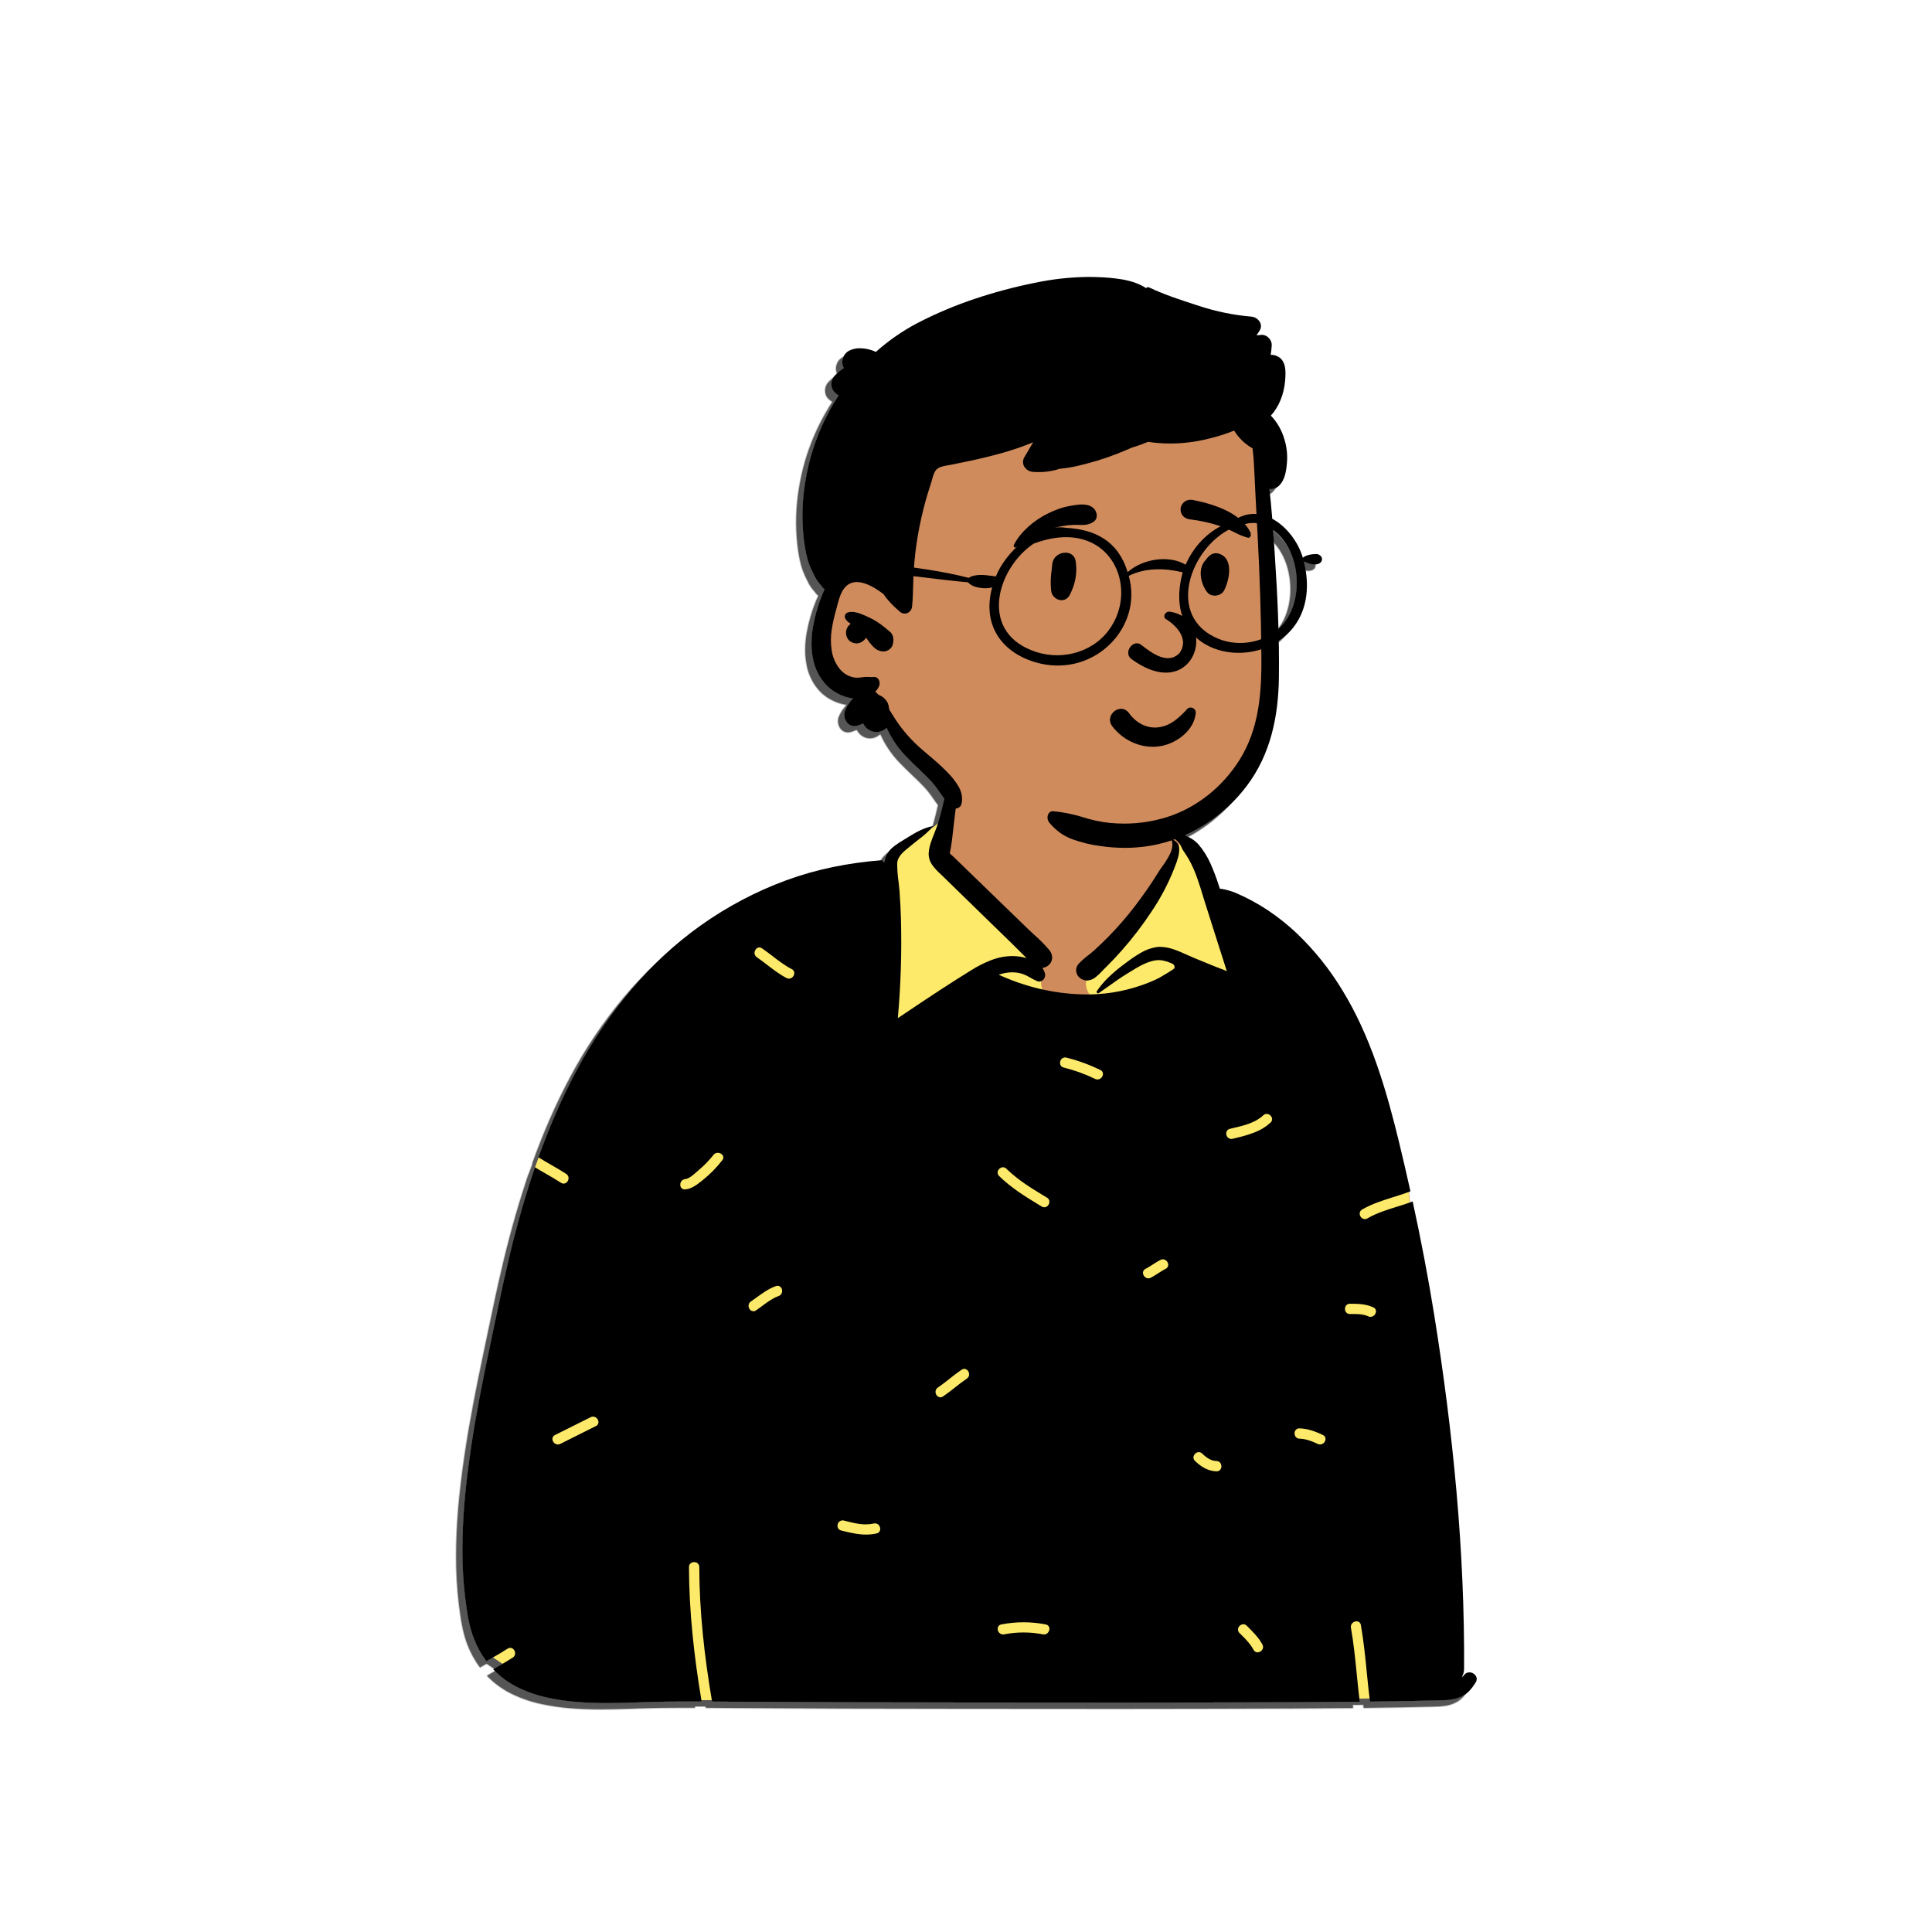
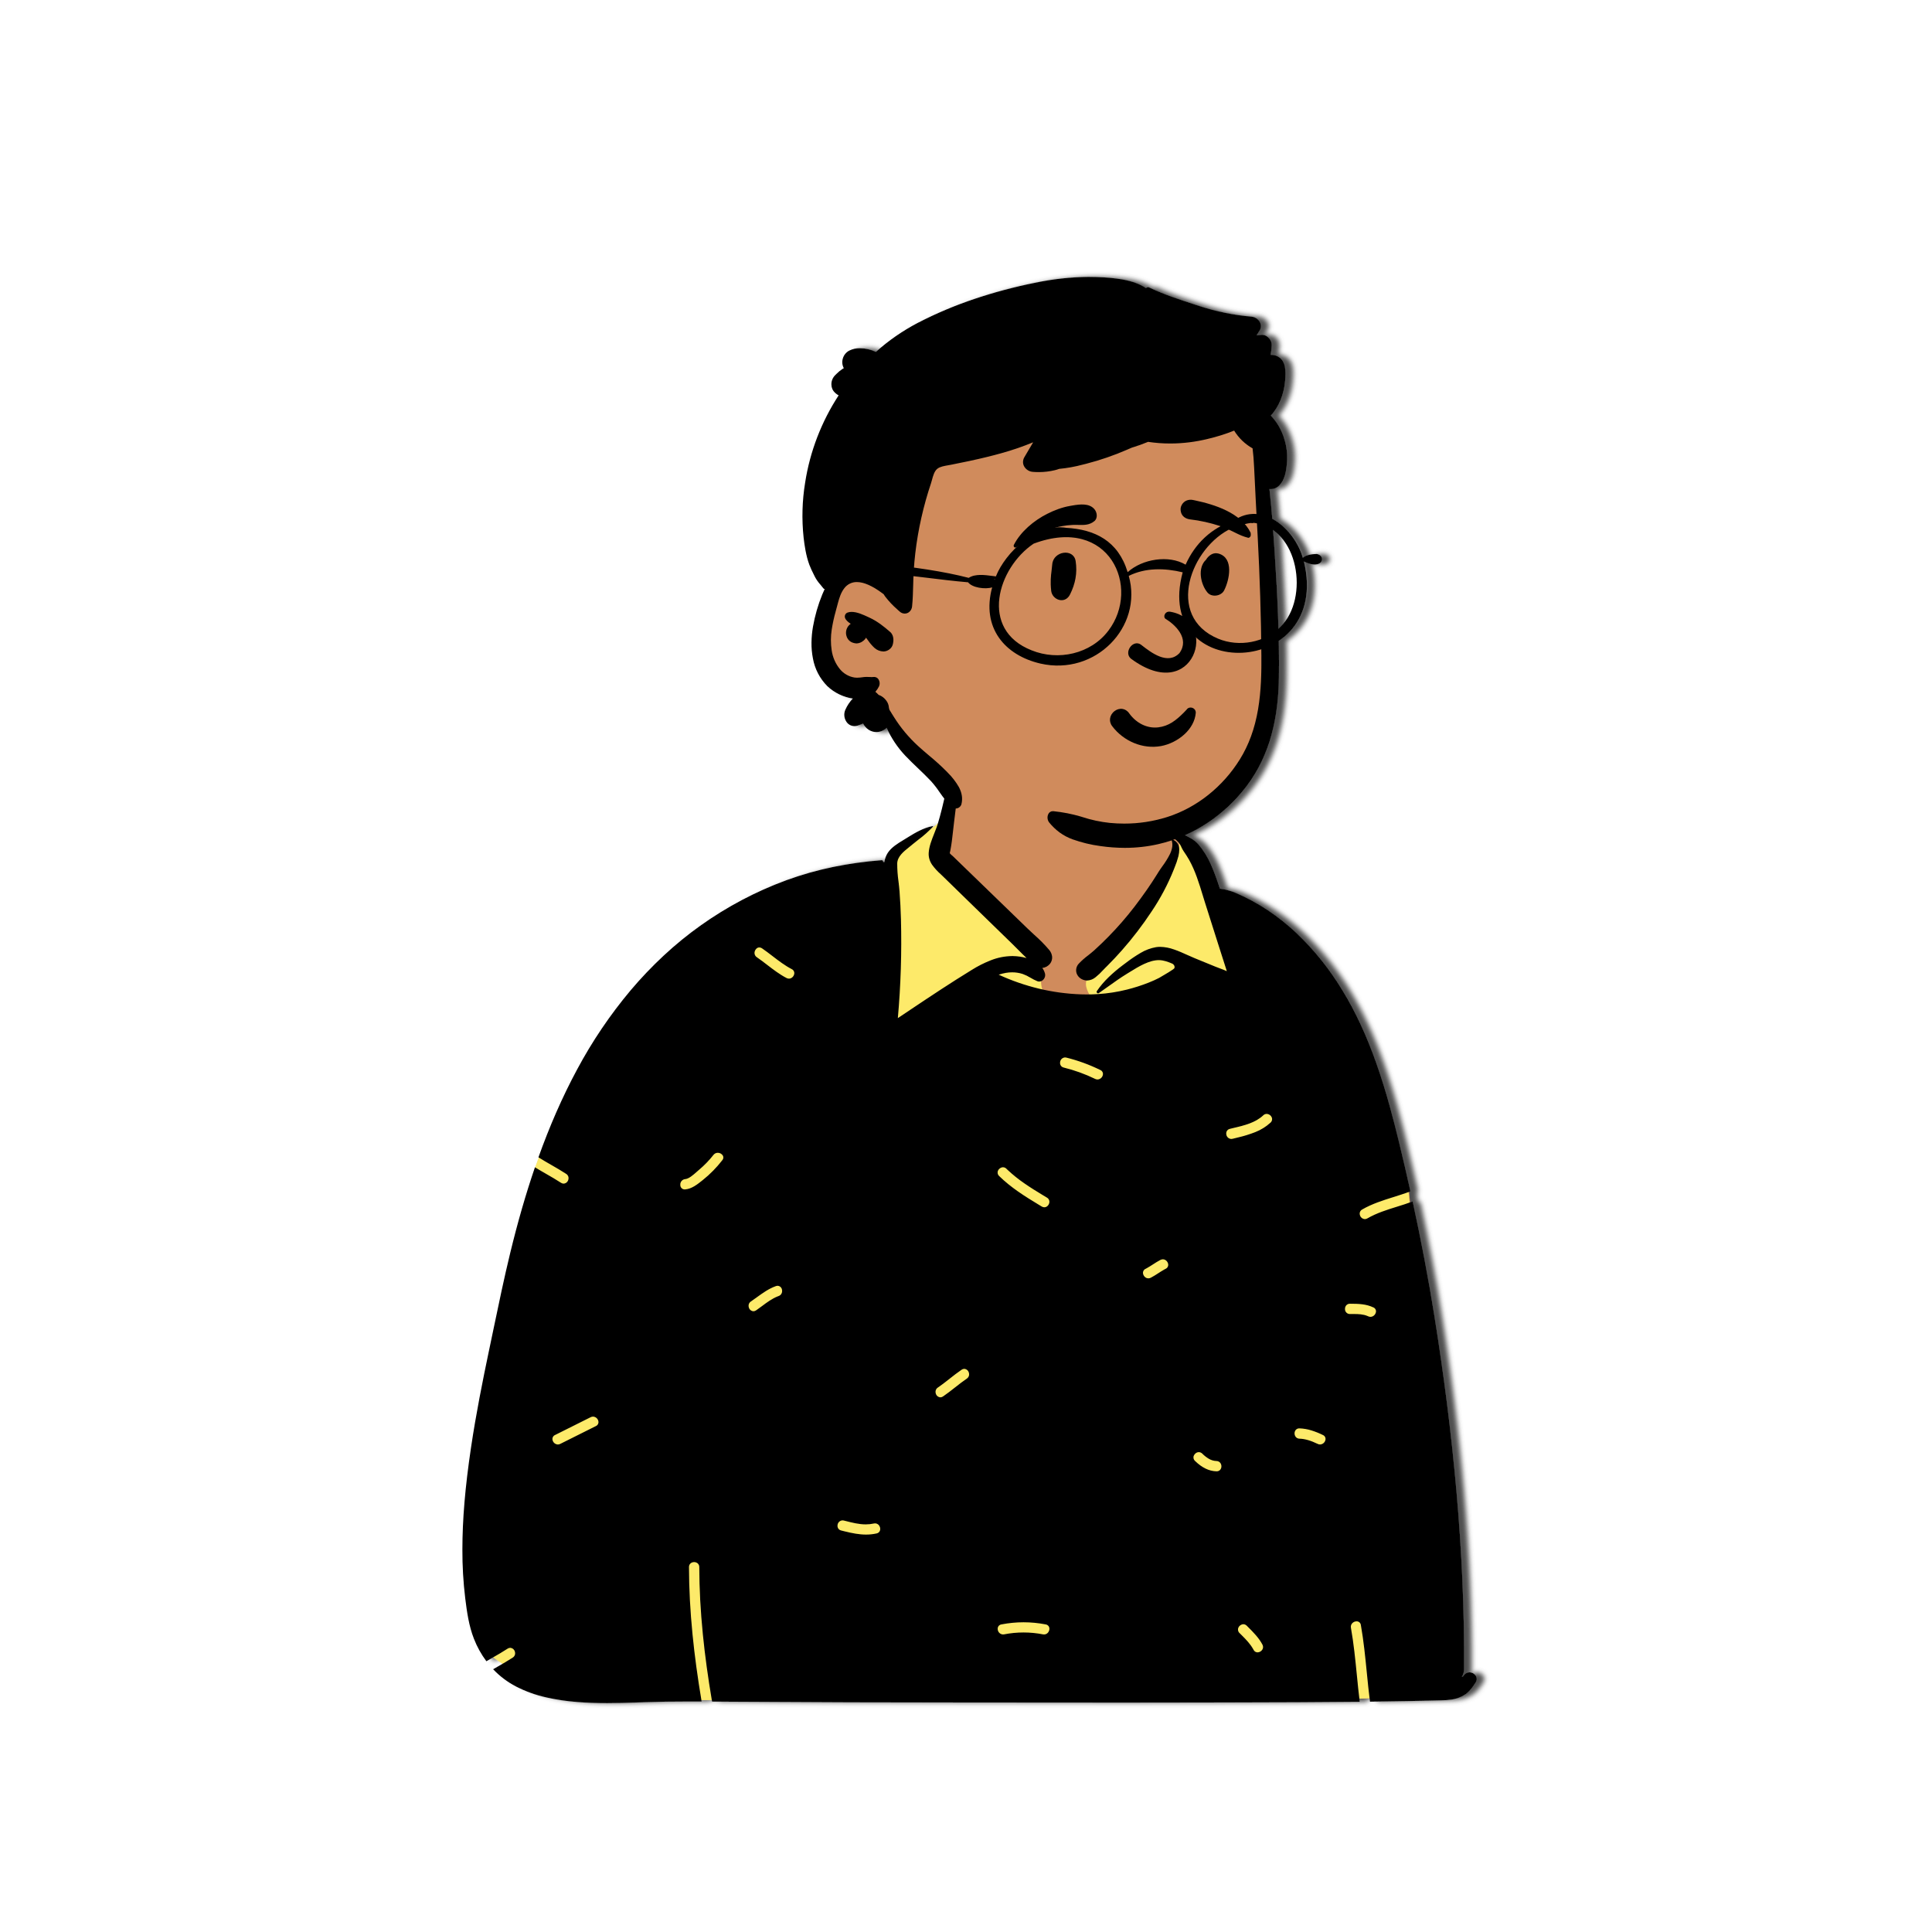
<svg xmlns="http://www.w3.org/2000/svg" viewBox="-350 -150 1500 1500" style="width: 390px; height: 390px; justify-content: center; align-self: center; transform: scale(1, 1);">
  <defs>
    <filter id="shadow2">
-       <feDropShadow dx="5" dy="-5" stdDeviation="0" flood-color="#555" />
-       <feDropShadow dx="-5" dy="-5" stdDeviation="0" flood-color="#555" />
-       <feDropShadow dx="5" dy="5" stdDeviation="0" flood-color="#555" />
-       <feDropShadow dx="-5" dy="5" stdDeviation="0" flood-color="#555" />
+       <feDropShadow flood-color="#505050" dx="6" dy="-6" />
+       <feDropShadow flood-color="#505050" dx="-6" dy="-6" />
+       <feDropShadow flood-color="#505050" dx="6" dy="6" />
+       <feDropShadow flood-color="#505050" dx="-6" dy="6" />
+       <feDropShadow flood-color="#505050" dx="0" dy="6" />
+       <feDropShadow flood-color="#505050" dx="0" dy="-6" />
+       <feDropShadow flood-color="#505050" dx="-6" dy="0" />
+       <feDropShadow flood-color="#505050" dx="6" dy="0" />
    </filter>
  </defs>
  <g transform="rotate(360 402.7609 579.1545)" style="filter:url(#shadow2);">
    <g id="body_Polo_and_Sweater" data-name="body/Polo and Sweater" transform="translate(0 459)">
      <path id="_Skin" data-name="✋ Skin" d="M83.452,762.934c61.232,1.714,119.074,3.6,180.188,0,97.8-6.049,384.795,4.855,447.879,0,4.761-.366,21.133,4.855,21.474,0,2.773-33.807,4.571-375.844-3.668-399.379S680.419,226.887,628.6,174.133c-14.449-14.252-36.437-19.773-48.583-36.242-10.473-17.96-9.659-28.5-20-37.949-4.488-4.1-15.072-5.763-22.937-11.454-7.908-7.859-.421-25.159-3.667-36.1C526.722,25.058,502.075,7.527,475.136,3.4c-37.442-8.959-76.97-.488-94.9,28.922-6.676,10.948-3.123,24.254-11.334,41.8.586,13.257-14.891,16.46-24.142,21.713L326.384,114.4c-56.6,31.846-123.183,49.043-172.776,91.829C111.444,249,69.506,298.435,50.8,356.305c-3.873,15.769-5.137,32.067-6.742,48.18-4.582,47.088-17.341,92.791-28.321,138.658C3.215,600.932-8.456,662.278,8.418,720.614,13.283,732.961,72.377,762.357,83.452,762.934Z" transform="translate(13.323 -54)" fill="#d08b5b" />
      <path id="Path" d="M368.966,0l4.782.512V37.329l62.531,65.048,11.428,13.063q-10.218,36.437,20.579,36.437c30.8,0,6.988-8.949,12.779-21.061l.244-.5q6.3-12.439,43.1-52.764l28.143-47.043v-8.59l.953.39a22.79,22.79,0,0,1,6.508,3.659c10.342,9.449,9.529,19.99,20,37.949,12.146,16.47,34.134,21.991,48.583,36.243,51.819,52.754,92.487,165.888,100.726,189.422s6.441,365.572,3.668,399.379c-.341,4.855-16.714-.366-21.474,0-63.085,4.855-350.083-6.049-447.879,0-61.114,3.6-118.956,1.714-180.188,0-11.075-.577-70.169-29.974-75.034-42.321-16.874-58.336-5.2-119.681,7.317-177.47l1.085-4.511c10.541-43.6,22.395-87.1,27-131.832l.232-2.315c1.6-16.113,2.869-32.411,6.742-48.18,18.708-57.87,60.646-107.308,102.81-150.081C202.7,89.9,268.454,72.619,324.683,41.377l1.7-.951,18.372-18.567.562-.313c9.3-5.072,24.154-8.408,23.58-21.4L368.966,0Z" transform="translate(13 19.992)" fill="#fdea6b" />
      <path id="_Ink" data-name="🖍 Ink" d="M112.257,731.246c-8.37,0-15.8-.268-22.707-.821a166.2,166.2,0,0,1-24.691-3.658,97.6,97.6,0,0,1-23.408-8.5,67.813,67.813,0,0,1-17.586-13.291c1.195-.7,2.414-1.4,3.594-2.073l.065-.037c3.84-2.2,7.81-4.484,11.581-6.951a3.966,3.966,0,0,0,1.658-2.115,4.136,4.136,0,0,0-.007-2.437,3.988,3.988,0,0,0-3.62-3.02,3.76,3.76,0,0,0-2.069.666c-3.756,2.458-7.71,4.728-11.533,6.923-1.609.924-3.271,1.878-4.9,2.834A74.179,74.179,0,0,1,8.92,681.215c-3.852-9.883-5.382-20.512-6.73-31.441A304.558,304.558,0,0,1,0,612.056c0-23.3,2.123-48.431,6.681-79.1,3.912-26.368,9.191-52.588,13.838-74.759l.711-3.381c1-4.766,2.013-9.615,2.99-14.3l.019-.089c4.016-19.272,8.168-39.2,12.891-58.646,5.873-24.183,12.156-45.942,19.208-66.52,2.857,1.766,5.819,3.466,8.684,5.11,3.818,2.19,7.767,4.456,11.516,6.909a3.756,3.756,0,0,0,2.068.666,3.991,3.991,0,0,0,3.623-3.022,4.132,4.132,0,0,0,.007-2.436,3.916,3.916,0,0,0-1.659-2.115c-3.757-2.459-7.712-4.731-11.537-6.929l-.005,0c-3.3-1.9-6.716-3.859-9.988-5.932,4.3-12,8.909-23.656,13.713-34.635,5.084-11.618,10.558-22.89,16.271-33.5a358.411,358.411,0,0,1,41.641-61.574,310.423,310.423,0,0,1,25.6-26.864,283.329,283.329,0,0,1,60.846-43.215,281.051,281.051,0,0,1,34.289-15.278,256.758,256.758,0,0,1,36.538-10.357,303.759,303.759,0,0,1,37.61-5.242c.029,0,.058,0,.086,0a.924.924,0,0,1,.684.292,1.3,1.3,0,0,1,.332.945l-.01.115,1,.161a17.558,17.558,0,0,1,2.579-7.17c2.816-4.334,7.85-7.383,12.291-10.072.789-.478,1.534-.929,2.268-1.387l1.185-.738c5.884-3.647,12.21-7.317,19.146-8.612a.308.308,0,0,1,.052,0,.24.24,0,0,1,.222.135.249.249,0,0,1-.045.269,82.45,82.45,0,0,1-11.4,10.178c-1.436,1.13-2.919,2.3-4.342,3.475l-1.229,1.025c-.525.432-1.062.861-1.631,1.316-4.219,3.37-9,7.19-9.146,12.566a98.751,98.751,0,0,0,1,14.051v.01c.3,2.555.619,5.2.808,7.75.537,7.236.9,14.446,1.089,21.429a668.278,668.278,0,0,1-2.409,76.861l10.039-6.721c15.9-10.645,31.486-21,47.3-30.68a88.4,88.4,0,0,1,15.005-7.562,46.22,46.22,0,0,1,16.389-3.214c.257,0,.514,0,.765.008a41.507,41.507,0,0,1,10.441,1.53c-2.177-2.062-4.329-4.228-6.41-6.323-1.542-1.552-3.137-3.157-4.72-4.7l-.089-.087c-5.963-5.807-12.129-11.811-18.24-17.753l-17.618-17.16L373.33,89.6c-.621-.606-1.265-1.218-1.888-1.809l-.021-.02a45.57,45.57,0,0,1-6.726-7.371,16.171,16.171,0,0,1-2.09-4.334,14.047,14.047,0,0,1-.554-5.1c.352-5.011,2.362-10.041,4.305-14.905.648-1.623,1.317-3.3,1.9-4.925.311-.879.609-1.781.91-2.759,2.306-7.664,4.153-15.591,5.939-23.257,1.854-7.957,3.771-16.186,6.2-24.114A1.307,1.307,0,0,1,382.578,0a1.516,1.516,0,0,1,1.494,1.376,131.186,131.186,0,0,1,.151,22.947c-.547,7.784-1.53,15.455-2.481,22.873-.292,2.3-.548,4.648-.8,6.924-.54,4.958-1.1,10.081-2.055,14.955-.168.709-.34,1.48-.51,2.291a7.549,7.549,0,0,0,1.691,1.7c.3.244.575.474.78.674l2.822,2.745,5.657,5.477c6.018,5.827,12.137,11.755,18.055,17.488l.1.1q7.526,7.291,15.052,14.581l16.249,15.75c1.67,1.618,3.432,3.239,5.137,4.806a115.8,115.8,0,0,1,11.654,11.785,9.821,9.821,0,0,1,2.293,5.3,7.863,7.863,0,0,1-1.653,5.476,8.917,8.917,0,0,1-5.96,3.25,13.768,13.768,0,0,1,2.08,4.342,4.985,4.985,0,0,1-.946,4.3,4.516,4.516,0,0,1-3.548,1.918,3.954,3.954,0,0,1-1.435-.275,38.828,38.828,0,0,1-5.263-2.658,33.14,33.14,0,0,0-6.138-2.962,26.439,26.439,0,0,0-8.193-1.271,28.291,28.291,0,0,0-4.677.391,38.855,38.855,0,0,0-5.749,1.442,169.3,169.3,0,0,0,31.094,10.8,163.9,163.9,0,0,0,32.646,4.46c1.573.053,3.156.08,4.7.08,2.948,0,5.894-.1,8.756-.288a125.743,125.743,0,0,0,22.33-3.47,136.1,136.1,0,0,0,17.022-5.471,86.789,86.789,0,0,0,8.01-3.619l.228-.135c.087-.054.4-.235.868-.508l.034-.02c2.617-1.519,10.579-6.141,10.74-6.927a2.669,2.669,0,0,0-.165-2.055,3.53,3.53,0,0,0-1.334-1.362c-3.277-1.4-6.787-2.77-10.5-2.795h-.1c-7.607,0-15.848,5.088-22.47,9.176-.718.443-1.393.86-2.058,1.265-5.069,3.086-9.948,6.574-14.667,9.948l-.019.014c-2.418,1.729-4.918,3.516-7.415,5.229a.939.939,0,0,1-.54.17,1.225,1.225,0,0,1-1.031-.662,1,1,0,0,1,.031-1.05,69.98,69.98,0,0,1,9.131-10.764,112.629,112.629,0,0,1,10.765-9.169l3.009-2.255a106.861,106.861,0,0,1,11.024-7.442,35.356,35.356,0,0,1,12.132-4.539,21.687,21.687,0,0,1,3.147-.225,33.556,33.556,0,0,1,10.714,2.019c3.546,1.2,7.023,2.771,10.387,4.291l.01,0c1.971.89,3.832,1.732,5.662,2.48l16.1,6.59c1.11.452,2.282.889,3.415,1.31l.005,0c1.813.675,3.689,1.372,5.46,2.188l-6.747-21.109c-3.011-9.432-6.562-20.571-10.062-31.68l-.646-2.07c-.4-1.3-.806-2.627-1.2-3.912l-.013-.042c-2.865-9.4-5.827-19.128-10.674-27.726-1.177-2.1-2.528-4.113-3.834-6.064l-.1-.145-.389-.582a22.624,22.624,0,0,1-1.557-2.866,14.96,14.96,0,0,0-2.523-4.055c-3.266-3.46-8.065-6.1-14.671-8.059a1.026,1.026,0,0,1-.8-1.1,1.236,1.236,0,0,1,1.1-1.108,24.944,24.944,0,0,1,2.6-.136,30.12,30.12,0,0,1,12.879,3.115l2.035.971.545.257c4.492,2.121,8.735,4.125,12.038,7.9a61.446,61.446,0,0,1,9.362,14.906,163.33,163.33,0,0,1,6.289,16.539l1,3a1.449,1.449,0,0,1,.428-.049,34.526,34.526,0,0,1,6.289,1.35,40.007,40.007,0,0,1,5.382,1.829,153.284,153.284,0,0,1,25.216,13.611,170.811,170.811,0,0,1,22.22,17.716,214.848,214.848,0,0,1,35.756,44.684c10.125,16.581,18.785,35.293,26.475,57.2,7.614,21.692,13.295,43.854,17.393,60.737,2.966,12.218,5.918,24.944,8.775,37.825-4.347,1.673-8.862,3.091-13.228,4.462-8.17,2.566-16.614,5.218-24.238,9.632a3.637,3.637,0,0,0-1.794,4.277,4.194,4.194,0,0,0,3.838,3.2,3.958,3.958,0,0,0,1.993-.569c7.187-4.161,15.166-6.643,22.883-9.044,4.052-1.26,8.24-2.563,12.273-4.1,6.6,30.374,12.232,60.059,16.748,88.232,3.725,23.211,7.035,46.177,9.839,68.261,2.957,23.29,5.452,46.388,7.415,68.654,2.057,23.332,3.6,46.509,4.578,68.886,1.022,23.332,1.469,46.532,1.327,68.958a13.164,13.164,0,0,1-1.72,6.25,3.463,3.463,0,0,0,1.451-1.158,5.083,5.083,0,0,1,4.381-2.488,5.989,5.989,0,0,1,5.143,2.975,4.657,4.657,0,0,1-.294,4.913l-.542.843a36.777,36.777,0,0,1-4.347,5.7,20.96,20.96,0,0,1-5.93,4.3,26.6,26.6,0,0,1-7.664,2.358,60.894,60.894,0,0,1-8.046.632c-16.763.442-34.918.779-55.5,1.032-.963-7.51-1.721-15.172-2.454-22.582v-.006c-1.2-12.126-2.441-24.664-4.612-36.879a3.245,3.245,0,0,0-3.346-2.89,4.686,4.686,0,0,0-3.5,1.637,4,4,0,0,0-.865,3.381c2.171,12.217,3.413,24.759,4.615,36.888v.006c.668,6.739,1.358,13.708,2.2,20.542-31.541.339-63.613.412-94.63.483-7.446.017-15.885.036-24.072.059-19.087.056-39.2.082-63.3.082-19.992,0-40.3-.018-59.942-.036h-.152c-12.244-.011-24.9-.023-37.356-.03l-22.964-.007c-62.153,0-124.631-.205-185.7-.61l-14.721-.1c-3.165-18.656-5.5-35.665-7.126-52-1.842-18.445-2.754-35.591-2.79-52.418a3.692,3.692,0,0,0-1.257-2.9,4.217,4.217,0,0,0-2.754-.967,4.16,4.16,0,0,0-2.943,1.148,3.732,3.732,0,0,0-1.046,2.716c.035,16.815.938,33.95,2.761,52.385,1.616,16.351,3.925,33.356,7.057,51.988-3.266-.014-6.281-.022-9.219-.022-13.5,0-24.545.169-34.743.531l-7.459.266C127.745,731.016,119.973,731.246,112.257,731.246Zm494.078-61.224a4.36,4.36,0,0,0-3.871,2.717,3.642,3.642,0,0,0,.88,4.117l1.928,1.92c3.294,3.286,6.434,6.561,8.641,10.495l.327.6a3.455,3.455,0,0,0,3.124,2,4.521,4.521,0,0,0,3.724-2.157,3.82,3.82,0,0,0,.059-3.881c-2.793-5.3-7.143-9.639-11.351-13.839L609,671.2A3.741,3.741,0,0,0,606.335,670.022Zm-170.658-1.513a90.672,90.672,0,0,0-17.192,1.661,3.482,3.482,0,0,0-2.313,1.418,3.583,3.583,0,0,0-.552,2.377,4.28,4.28,0,0,0,4.139,4,4.566,4.566,0,0,0,.854-.083,78.8,78.8,0,0,1,30.128,0,4.559,4.559,0,0,0,.852.083,3.918,3.918,0,0,0,2.894-1.255,4.711,4.711,0,0,0,1.249-2.75,3.576,3.576,0,0,0-.552-2.374,3.487,3.487,0,0,0-2.314-1.417A90.672,90.672,0,0,0,435.677,668.509ZM295.12,589.391a4.023,4.023,0,0,0-3.862,3.7,3.937,3.937,0,0,0,.493,2.522,3.678,3.678,0,0,0,2.321,1.628l2.459.617c6.225,1.538,11.469,2.563,16.831,2.563a37.484,37.484,0,0,0,8.18-.875,3.576,3.576,0,0,0,2.319-1.521,3.783,3.783,0,0,0,.525-2.45,4.64,4.64,0,0,0-1.225-2.657,3.767,3.767,0,0,0-2.779-1.2,4.409,4.409,0,0,0-.77.07l-.2.04a28.729,28.729,0,0,1-6.27.668c-5.289,0-10.334-1.286-15.674-2.648l-1.272-.324a4.392,4.392,0,0,0-1.077-.139Zm276.655-52.973a4.05,4.05,0,0,0-2.358.793,4.546,4.546,0,0,0-1.556,1.951,3.581,3.581,0,0,0,.924,4.061c5.43,5.28,10.877,7.924,16.653,8.084l.137,0a3.555,3.555,0,0,0,2.737-1.146,4.07,4.07,0,0,0,.983-2.573,4.374,4.374,0,0,0-.852-2.814,3.73,3.73,0,0,0-2.779-1.458l-.227-.012a12.5,12.5,0,0,1-6.009-1.8,25.563,25.563,0,0,1-4.986-3.939A3.8,3.8,0,0,0,571.775,536.418ZM101.448,508.832h0a4.159,4.159,0,0,0-1.868.462L71.932,523.118a3.371,3.371,0,0,0-1.924,3.959,4.406,4.406,0,0,0,4.092,3.411,4.159,4.159,0,0,0,1.87-.462L103.617,516.2a3.37,3.37,0,0,0,1.925-3.957,4.407,4.407,0,0,0-4.093-3.412Zm548.364,9.131a3.546,3.546,0,0,0-2.772,1.185,4.1,4.1,0,0,0-.951,2.641,4.329,4.329,0,0,0,.944,2.818,3.787,3.787,0,0,0,2.917,1.357c4.1.114,8.714,1.443,14.108,4.061a4.193,4.193,0,0,0,1.84.442,4.438,4.438,0,0,0,4.146-3.452,3.322,3.322,0,0,0-1.948-3.9,60.4,60.4,0,0,0-8.815-3.536,35.225,35.225,0,0,0-9.331-1.617Zm-260.148-46.23h0a3.69,3.69,0,0,0-2.085.7c-3.185,2.164-6.255,4.581-9.224,6.918-2.47,1.944-5.024,3.955-7.63,5.809l-1.578,1.1a4.019,4.019,0,0,0-1.636,2.167,4.243,4.243,0,0,0,.035,2.472,3.948,3.948,0,0,0,3.554,2.965,3.693,3.693,0,0,0,2.085-.7c3.179-2.16,6.246-4.575,9.212-6.91l.005,0c2.967-2.335,6.034-4.75,9.214-6.91a4.017,4.017,0,0,0,1.636-2.167,4.243,4.243,0,0,0-.035-2.472,3.948,3.948,0,0,0-3.553-2.966Zm302.631-42.551c3.3,0,7.111.121,10.477,1.568l.454.2a4.228,4.228,0,0,0,1.81.421,4.162,4.162,0,0,0,2.729-1.066,4.61,4.61,0,0,0,1.468-2.429,3.27,3.27,0,0,0-1.969-3.833c-5.6-2.635-11.288-2.847-18.147-2.851a3.685,3.685,0,0,0-2.9,1.25,4.206,4.206,0,0,0-.966,2.75,3.776,3.776,0,0,0,3.864,4l.976,0,.607,0h.034C691.245,429.185,691.773,429.182,692.295,429.182ZM244.758,407.26a4.076,4.076,0,0,0-1.376.255c-5.545,1.992-10.054,5.249-14.828,8.7l-.007,0c-1.478,1.068-3.007,2.171-4.551,3.22a4.019,4.019,0,0,0-1.637,2.167,4.242,4.242,0,0,0,.035,2.471,3.949,3.949,0,0,0,3.555,2.966,3.694,3.694,0,0,0,2.085-.7c1.588-1.079,3.172-2.261,4.7-3.405,3.773-2.818,7.675-5.731,12.1-7.461l.672-.252a3.993,3.993,0,0,0,2.286-1.975,4.479,4.479,0,0,0,.374-2.754A3.6,3.6,0,0,0,244.758,407.26ZM543.843,386.7a4.122,4.122,0,0,0-1.9.482c-2,1.027-3.909,2.262-5.759,3.455-1.516.978-3.081,1.988-4.683,2.879l-1.079.578a3.42,3.42,0,0,0-1.9,4.019,4.6,4.6,0,0,0,1.437,2.352,3.926,3.926,0,0,0,2.608,1.019,4.124,4.124,0,0,0,1.9-.482c1.994-1.027,3.9-2.26,5.752-3.453,1.517-.979,3.084-1.991,4.689-2.883l1.079-.577a3.421,3.421,0,0,0,1.9-4.021,4.6,4.6,0,0,0-1.437-2.352A3.925,3.925,0,0,0,543.843,386.7ZM419.711,315.229a4.373,4.373,0,0,0-3.9,2.737,3.6,3.6,0,0,0,.913,4.076c9.2,9,19.946,15.764,31.069,22.465l2,1.2a3.9,3.9,0,0,0,2.016.6,3.613,3.613,0,0,0,2.393-.937,4.59,4.59,0,0,0,1.385-2.212,3.9,3.9,0,0,0-.053-2.358,3.8,3.8,0,0,0-1.7-2l-2.93-1.762c-4.689-2.828-9.679-5.9-14.4-9.176A110.173,110.173,0,0,1,423.2,317.18l-.824-.795A3.783,3.783,0,0,0,419.711,315.229ZM198.289,304h0a4.182,4.182,0,0,0-3.266,1.536l-.111.139a78.975,78.975,0,0,1-11.066,11.451l-.752.645c-.371.316-.809.7-1.232,1.08-2.535,2.253-6.008,5.337-8.84,5.579a4.2,4.2,0,0,0-3.832,4.537,3.382,3.382,0,0,0,3.433,3.48c.13,0,.264-.006.4-.017,5.064-.431,9.434-3.921,13.29-7l.266-.212a90.6,90.6,0,0,0,15.242-15.5,3.133,3.133,0,0,0,.489-3.411,4.545,4.545,0,0,0-4.019-2.3Zm426.153-30.2h0a3.826,3.826,0,0,0-2.533,1l-.132.12c-6.15,5.777-14.6,7.791-22.771,9.738-1.022.243-2.078.495-3.113.751a3.658,3.658,0,0,0-2.32,1.611,3.918,3.918,0,0,0-.5,2.512,4.039,4.039,0,0,0,3.885,3.726,4.426,4.426,0,0,0,1.061-.134l4.074-1.005a97.787,97.787,0,0,0,13.46-4.15,38.187,38.187,0,0,0,11.878-7.393,3.508,3.508,0,0,0,.975-3.993,4.458,4.458,0,0,0-3.965-2.778Zm-156.526-43.83a4.02,4.02,0,0,0-3.859,3.7,3.941,3.941,0,0,0,.492,2.524,3.682,3.682,0,0,0,2.322,1.631,123.523,123.523,0,0,1,24.386,8.814,4.179,4.179,0,0,0,1.852.45,4.426,4.426,0,0,0,4.125-3.434,3.344,3.344,0,0,0-1.938-3.924,133.033,133.033,0,0,0-26.3-9.619,4.4,4.4,0,0,0-1.081-.141ZM230.553,144.562h0a3.343,3.343,0,0,0-2.207.868,4.59,4.59,0,0,0-1.338,2.088,4.255,4.255,0,0,0-.039,2.476,4.031,4.031,0,0,0,1.634,2.176c2.8,1.913,5.521,4.005,8.153,6.028,4.67,3.59,9.5,7.3,14.887,10.1a4.105,4.105,0,0,0,1.9.488,3.907,3.907,0,0,0,2.566-.988,4.613,4.613,0,0,0,1.446-2.295,3.421,3.421,0,0,0-1.717-4.027l-.159-.086c-5.384-2.8-10.214-6.509-14.884-10.1-2.635-2.025-5.357-4.117-8.156-6.029a3.68,3.68,0,0,0-2.087-.7Zm254.512,25.691h0a7.692,7.692,0,0,1-.933-.057,9.265,9.265,0,0,1-4.508-1.791,7.984,7.984,0,0,1-2.669-3.53,7.528,7.528,0,0,1,1.728-7.839,57.174,57.174,0,0,1,7.176-6.342c1.589-1.255,3.23-2.552,4.7-3.889,3.638-3.29,7.322-6.83,10.949-10.52a252.736,252.736,0,0,0,20.431-23.49c6.738-8.835,12.363-16.914,17.2-24.7l1.051-1.709c.863-1.42,1.97-2.986,3.142-4.645a64.389,64.389,0,0,0,6.138-9.912c1.82-3.987,2.228-7.377,1.249-10.363a.488.488,0,0,1,.08-.441.514.514,0,0,1,.408-.224.427.427,0,0,1,.142.025,7.442,7.442,0,0,1,4.437,3.961c.978,2.2,1.026,5.106.145,8.88a66.125,66.125,0,0,1-3.077,9.08l-.089.224-.506,1.286a173.553,173.553,0,0,1-17.139,32.36,272.964,272.964,0,0,1-23.09,30.19c-3.6,4.081-7.4,8.124-11.3,12.017l-1.468,1.453c-.656.645-1.337,1.364-2.059,2.126a46.555,46.555,0,0,1-5.572,5.262A11.012,11.012,0,0,1,485.066,170.253Z" transform="translate(9 -17.978)" />
    </g>
    <g transform="translate(225 0)">
      <g>
        <g>
          <path id="_Skin" data-name="✋ Skin" d="M340.529,155c-2.153-18.915.633-58.451.82-60.853,1.18-15.185-5.935-75.148-19.385-69.623C299.4,6.666,269.351,2.722,241.251.838,182.883-3.076,120.791,5.909,75.72,45.189c-22.289,20.4-43.988,50.068-42.244,80.96C13.226,155.431-15.324,195.6,9.908,229.831c8.577,10.937,22.208,15.01,32.982,23.293,21.672,17.48,35.268,42.566,57.145,59.942,57.96,52.083,156.377,62.963,213.323,3.723,44.035-42.9,36.915-107.09,29.169-161.786C337.321,118.23,344.728,191.9,340.529,155Z" transform="translate(65.001 149)" fill="#d08b5b" />
          <path id="_Ink" data-name="🖍 Ink" d="M250.311,443.271a134.042,134.042,0,0,1-19.031-1.4,105.442,105.442,0,0,1-21.491-5.2,40.754,40.754,0,0,1-10.072-5.32,45.226,45.226,0,0,1-8.2-7.871,6.294,6.294,0,0,1-.675-6.317,3.866,3.866,0,0,1,3.632-2.362,5.178,5.178,0,0,1,.623.039,118.17,118.17,0,0,1,21.024,4.124l1,.317a104.128,104.128,0,0,0,21.541,4.62c3.694.358,7.44.539,11.135.539a110.436,110.436,0,0,0,33.375-5.089,96.9,96.9,0,0,0,16.843-7.179,103.553,103.553,0,0,0,15.255-10.132,108.268,108.268,0,0,0,24.252-27.3c7.019-11.267,11.672-24.011,14.225-38.96,2.453-14.362,2.683-29.15,2.584-41.72-.228-29.893-1.2-61.166-2.89-92.951l-.28-5.159c-.715-13.089-1.64-30.351-2.449-47.81-.269-5.848-.654-10.624-1.211-15.03a39.576,39.576,0,0,1-14.309-13.79,141.029,141.029,0,0,1-20.441,6.43,122.385,122.385,0,0,1-29.191,3.585,115.192,115.192,0,0,1-17.182-1.283c-4.14,1.71-8.423,3.236-12.73,4.536-1.2.53-2.372,1.042-3.5,1.523a212.419,212.419,0,0,1-31.93,10.98l-2.7.673a110.358,110.358,0,0,1-18.2,3.267,26.538,26.538,0,0,1-3.291,1.01,53.5,53.5,0,0,1-12.614,1.5c-1.507,0-3.032-.064-4.535-.189a8.47,8.47,0,0,1-6.809-4.393,6.954,6.954,0,0,1-.8-3.361,7.468,7.468,0,0,1,1.063-3.656c2.223-3.814,4.515-7.7,6.81-11.55a214.565,214.565,0,0,1-24.5,8.419c-7.393,2.082-15.461,4.046-25.391,6.18-2.254.481-4.55.941-6.77,1.387l-.008,0-.008,0c-2.255.453-4.587.921-6.873,1.409-.724.154-1.531.291-2.386.436-3.024.512-6.445,1.092-8.505,2.754-2.272,1.824-3.263,5.465-4.138,8.678-.248.912-.483,1.774-.732,2.532-1.555,4.676-2.889,9.014-4.08,13.26A275.4,275.4,0,0,0,89.65,200.5a259.542,259.542,0,0,0-3.231,27.6c-.243,3.81-.343,7.693-.44,11.448-.138,5.351-.281,10.884-.839,16.292a6.422,6.422,0,0,1-1.929,4.023,5.5,5.5,0,0,1-3.775,1.528,5.9,5.9,0,0,1-3.916-1.571c-.437-.385-.9-.8-1.364-1.213l-.676-.617a68.99,68.99,0,0,1-9.169-9.76c-.47-.646-.931-1.335-1.371-2.05a.328.328,0,0,1-.2-.069l-.734-.553c-7.713-5.742-14.351-8.653-19.73-8.653a11.913,11.913,0,0,0-9.756,4.785c-2.571,3.258-3.86,7.467-4.867,11.156l-1.874,7a121.649,121.649,0,0,0-3.02,13.849,53.032,53.032,0,0,0-.04,16.26,29.684,29.684,0,0,0,6.5,14.7,18.387,18.387,0,0,0,11.279,6.39,14.147,14.147,0,0,0,1.947.126,34.415,34.415,0,0,0,4.475-.394l.027,0q.456-.06.913-.119a15,15,0,0,1,1.871-.106c.661,0,1.33.031,1.976.061h.005c.651.03,1.324.061,1.991.061.562,0,1.064-.022,1.537-.067.153-.015.305-.023.453-.023a3.964,3.964,0,0,1,3.448,1.984,5.721,5.721,0,0,1,.308,5.369,18.167,18.167,0,0,1-2.81,4.15,32.426,32.426,0,0,1,2.471,2.38,12.33,12.33,0,0,1,6.009,4.49,10.188,10.188,0,0,1,2.04,5.56c.127.446.245.923.37,1.5l2.146,3.481c.526.852.988,1.59,1.414,2.258A108.707,108.707,0,0,0,90.14,364.5c2.683,2.443,5.5,4.83,8.219,7.139a183.861,183.861,0,0,1,13.711,12.452l.8.841a52.5,52.5,0,0,1,8.591,11.12c2.445,4.623,3.088,9.006,1.966,13.4a4.689,4.689,0,0,1-4.367,3.27,3.4,3.4,0,0,1-2.043-.66c-4.383-3.253-7.526-7.73-10.565-12.06a76.126,76.126,0,0,0-6.675-8.6c-3.244-3.446-6.722-6.77-10.086-9.984l0,0c-3.272-3.126-6.655-6.359-9.821-9.7A78.044,78.044,0,0,1,65.4,350.085a11.648,11.648,0,0,1-8.016,3.277,10.979,10.979,0,0,1-6.052-1.861,12.382,12.382,0,0,1-4.223-4.766,37.879,37.879,0,0,1-4.271,1.62,8.617,8.617,0,0,1-2.517.393,7.433,7.433,0,0,1-6.3-3.59,9.713,9.713,0,0,1-1.478-4.405,9.444,9.444,0,0,1,.8-4.738,30.273,30.273,0,0,1,5.809-8.68,36.826,36.826,0,0,1-19.821-9.63,40.67,40.67,0,0,1-11.188-21.54,60.016,60.016,0,0,1-1.1-12.283A77.3,77.3,0,0,1,8.19,271.595a121.654,121.654,0,0,1,7.25-25.11c.627-1.532,1.231-2.9,1.849-4.171a1.3,1.3,0,0,1-.99-.48c-.755-1.031-1.576-2.011-2.37-2.958a28.945,28.945,0,0,1-4.17-5.911c-.332-.682-.678-1.378-1.013-2.051a76.048,76.048,0,0,1-3.366-7.419c-2.615-7.059-3.752-14.963-4.45-21.06a158.58,158.58,0,0,1,1.18-42.75,170.791,170.791,0,0,1,9.426-35.324A173.628,173.628,0,0,1,28.118,91.949a11.606,11.606,0,0,1-2.06-1.38l-.319-.278-.518-.468a8.553,8.553,0,0,1-2.716-6.22,9.838,9.838,0,0,1,2.716-7.1l1.093-1.1a28.988,28.988,0,0,1,4.812-3.961c.323-.217.662-.426,1.008-.623a9.567,9.567,0,0,1-.76-7.479,9.927,9.927,0,0,1,5-6.127,17.589,17.589,0,0,1,8.3-1.832,29.707,29.707,0,0,1,12.379,2.823A160.043,160.043,0,0,1,89.509,35.715,310.548,310.548,0,0,1,133.8,17.02a382.367,382.367,0,0,1,46.481-12.4A211.134,211.134,0,0,1,222.145,0c1.919,0,3.842.035,5.715.1l1.229.048a140.719,140.719,0,0,1,19.4,1.822c7.586,1.375,13.556,3.564,18.249,6.693a2.286,2.286,0,0,1,1.6-.688,1.954,1.954,0,0,1,.849.193c11.52,5.5,24.119,9.59,36.3,13.548l2.9.942A177.356,177.356,0,0,0,348.6,30.835a8.341,8.341,0,0,1,3.992,1.438,8.081,8.081,0,0,1,2.732,3.1,6.289,6.289,0,0,1-.441,6.414c-.8,1.227-1.569,2.449-2.279,3.586l1.134-.119h.006c.861-.091,1.752-.185,2.627-.273.18-.018.364-.027.547-.027a7.369,7.369,0,0,1,5.222,2.5A7.73,7.73,0,0,1,364.386,53a74.571,74.571,0,0,1-.83,7.5h.03l.258,0a11.147,11.147,0,0,1,4.363.845c3.408,1.44,5.489,4.14,6.361,8.256.731,3.449.494,7.342.19,11.035-.869,10.526-4.908,20.378-11.082,27.031a42.951,42.951,0,0,1,6.4,8.552,46.562,46.562,0,0,1,4.236,10.179,48.059,48.059,0,0,1,1.96,16.681l-.134,1.673c-.546,6.379-1.641,12.871-5.917,17.147a9.3,9.3,0,0,1-6.693,2.856c-.31,0-.626-.016-.937-.046,1.6,14.077,2.642,28.492,3.57,42.05l.451,6.7c1.244,18.817,2.078,34.286,2.625,48.682.67,17.642.9,33.579.7,48.722a208.31,208.31,0,0,1-1.452,22.5,155.263,155.263,0,0,1-4.208,21.8,124.627,124.627,0,0,1-7.62,20.734,111.491,111.491,0,0,1-11.689,19.3,125.614,125.614,0,0,1-14.016,15.635,123.478,123.478,0,0,1-16.39,13.019,119.108,119.108,0,0,1-18.372,9.994A114.071,114.071,0,0,1,276.23,440.4,116.407,116.407,0,0,1,250.311,443.271ZM63,290.8l-.165,0a10.766,10.766,0,0,1-6.9-2.776,34.718,34.718,0,0,1-5-5.842c-.505-.685-1.027-1.392-1.553-2.072a6.867,6.867,0,0,1-1.67,2.04l-.46.36a8.407,8.407,0,0,1-5.027,2.036c-.092,0-.184,0-.273-.006a9.849,9.849,0,0,1-4.12-1.111,7.465,7.465,0,0,1-3.4-3.97,8.549,8.549,0,0,1,3.056-10.16l-.6-.413a12.088,12.088,0,0,1-3.389-3.245l-.207-.331h.08a3.241,3.241,0,0,1,1.861-4.78,9.719,9.719,0,0,1,3.016-.448c4.238,0,8.953,2.193,12.743,3.954.38.177.772.359,1.152.533,6.036,2.77,11.242,6.957,15.97,11.07,2.147,1.874,3,5.1,2.28,8.63l-.036.178c-.048.242-.1.491-.155.742a6.838,6.838,0,0,1-2.672,3.981A7.7,7.7,0,0,1,63,290.8Z" transform="translate(48 65.001)" />
        </g>
      </g>
      <g transform="translate(159 186)">
        <g>
          <path d="M140.63 0.473L139.193 0.179C137.503 -0.159 135.804 -0.016 134.311 0.591C132.847 1.187 131.572 2.224 130.68 3.721C129.495 5.714 129.337 7.386 129.887 9.595C130.311 11.302 131.242 12.586 132.46 13.514C133.744 14.491 135.37 15.061 137.06 15.259C144.854 16.175 152.53 17.89 159.992 20.323C163.488 21.464 166.788 23.01 170.058 24.613L172.877 26.002C175.477 27.273 178.163 28.499 181.557 29.389C181.824 29.458 182.087 29.524 182.349 29.587C183.29 29.291 183.45 28.933 183.649 28.673L183.73 28.572C183.972 28.268 184.271 27.802 183.988 25.631C176.583 10.271 156.267 3.742 140.63 0.473ZM43.588 4.83L45.465 4.502C51.273 3.497 58.494 2.532 62.603 7.201C64.782 9.677 65.532 14.279 62.603 16.649C58.767 19.754 54.63 19.651 50.218 19.542C48.704 19.504 47.158 19.466 45.581 19.556C40.493 19.848 35.603 20.69 30.702 22.091C19.95 25.164 11.189 30.774 2.006 36.934C0.801 37.742 -0.429 36.201 0.146 35.074C5.447 24.691 15.72 16.162 26.01 10.963C31.502 8.188 37.512 5.886 43.588 4.83ZM29.963 50.146C30.798 39.79 46.57 37.438 48.139 47.686C49.544 56.866 47.89 65.299 43.755 73.564C39.804 81.46 29.874 77.776 29.123 70.586C28.381 63.484 28.907 59.248 29.443 54.933C29.634 53.392 29.827 51.841 29.963 50.146ZM159.205 41.826C155.401 40.715 152.226 42.681 150.027 45.561C149.773 45.893 149.566 46.222 149.38 46.548C142.515 52.856 145.101 65.645 150.501 72.049C153.814 75.976 161.145 74.845 163.413 70.385C167.587 62.172 171.09 45.299 159.205 41.826ZM128.748 119.039C136.872 107.66 125.366 96.957 117.814 92.367C115.836 90.947 117.406 86.243 121.634 86.97C160.031 93.567 140.136 159.708 91.112 123.413C85.275 118.704 92.343 108.334 98.634 112.366C98.953 112.611 99.288 112.869 99.636 113.139C106.704 118.603 119.636 128.601 128.748 119.039ZM93.587 188.926C86.864 186.184 80.866 181.61 76.481 175.766C74.957 173.735 74.561 171.589 74.881 169.627C75.241 167.421 76.546 165.422 78.326 164.08C80.112 162.735 82.345 162.072 84.504 162.41C86.381 162.704 88.248 163.731 89.727 165.862L90.035 166.288C92.642 169.815 96.04 172.708 99.91 174.574C103.641 176.372 107.814 177.211 112.132 176.723C120.356 175.794 126.024 171.346 132.049 165.306C132.796 164.544 133.543 163.757 134.294 162.958C134.768 162.234 135.426 161.768 136.157 161.524C136.968 161.253 137.886 161.268 138.726 161.562C139.537 161.845 140.262 162.381 140.747 163.094C141.209 163.772 141.471 164.61 141.386 165.574C140.835 171.833 137.562 177.419 132.914 181.805C127.752 186.677 120.909 190.047 114.466 191.229C107.368 192.531 100.136 191.598 93.587 188.926Z" transform="translate(53.00005 52.00027)" fill-rule="evenodd" stroke="none" />
        </g>
      </g>
      <g transform="translate(123 338)" />
      <g transform="translate(47 241)">
        <g>
          <path d="M375.513 33.996C378.273 31.683 383.089 31.135 386.423 31.128C394.028 32.583 390.88 44.173 376.385 36.963C398.166 128.052 258.709 131.937 282.237 45.347C268.157 41.96 253.29 41.684 240.365 48.114C251.522 87.814 214.401 125.982 171.734 116.181C144.179 109.783 125.789 88.423 134.308 57.027C128.899 58.723 118.76 57.311 115.622 53.09C104.775 52.163 93.991 50.842 83.22 49.521C59.091 46.563 35.027 43.614 10.467 45.136C7.127 45.598 7.314 47.952 7.501 50.304C7.687 52.647 7.873 54.988 4.572 55.457C-3.018 54.765 -0.036 41.939 5.398 39.854C13.023 34.389 78.598 39.812 116.105 49.648C121.083 46.383 128.583 47.38 134.493 48.166C135.445 48.293 136.355 48.414 137.206 48.511C144.594 30.003 168.272 6.932 192.028 10.823C213.793 12.092 232.079 20.689 239.509 45.24C250.854 34.949 271.426 31.626 284.509 39.408C291.765 23.094 304.532 10.823 321.737 5.29C343.585 -10.2 368.707 11.043 375.513 33.996ZM358.311 87.458C346.17 100.003 325.902 103.603 309.749 96.875C268.273 79.546 288.574 25.496 320.561 10.981C324.557 9.985 329.894 7.622 334.761 7.086C334.928 7.004 335.168 7.043 335.465 7.09C335.954 7.169 336.598 7.272 337.32 6.904C372.591 10.842 380.623 65.594 358.311 87.458ZM164.916 105.906C185.6 114.302 210.916 108.73 224.533 90.669C249.948 57.368 225.561 0.904 166.504 23.095C138.547 41.885 124.054 89.814 164.916 105.906ZM135.953 50.651C135.915 50.633 135.877 50.624 135.838 50.606C136.054 50.511 136.27 50.416 136.485 50.319C136.415 50.502 136.339 50.683 136.271 50.866C136.165 50.793 136.072 50.708 135.953 50.651Z" transform="translate(13.99969 7.999794)" fill-rule="evenodd" stroke="none" />
        </g>
      </g>
    </g>
  </g>
</svg>
